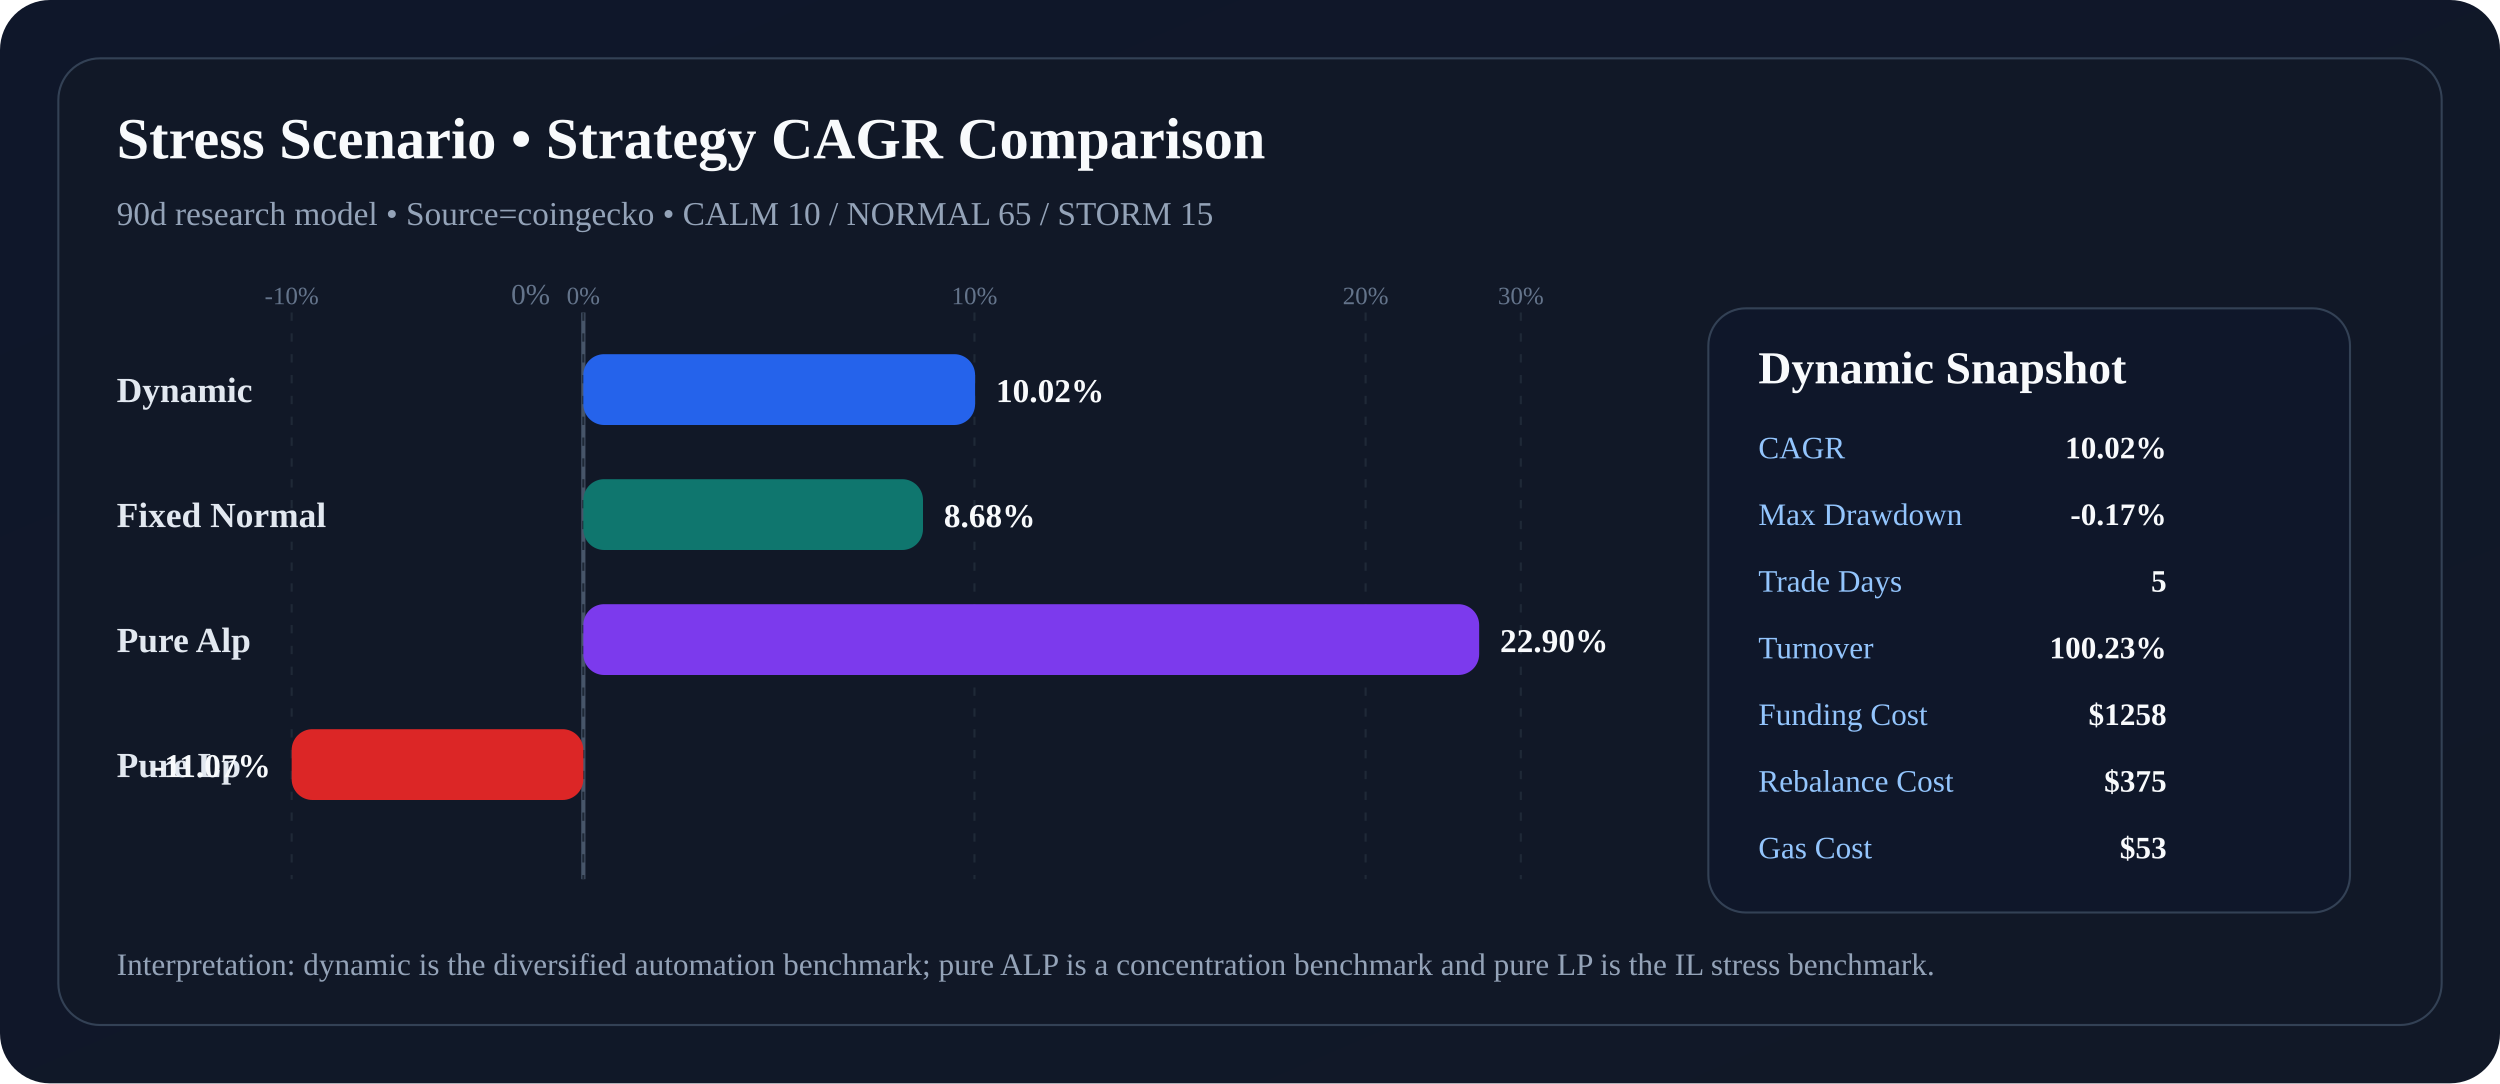
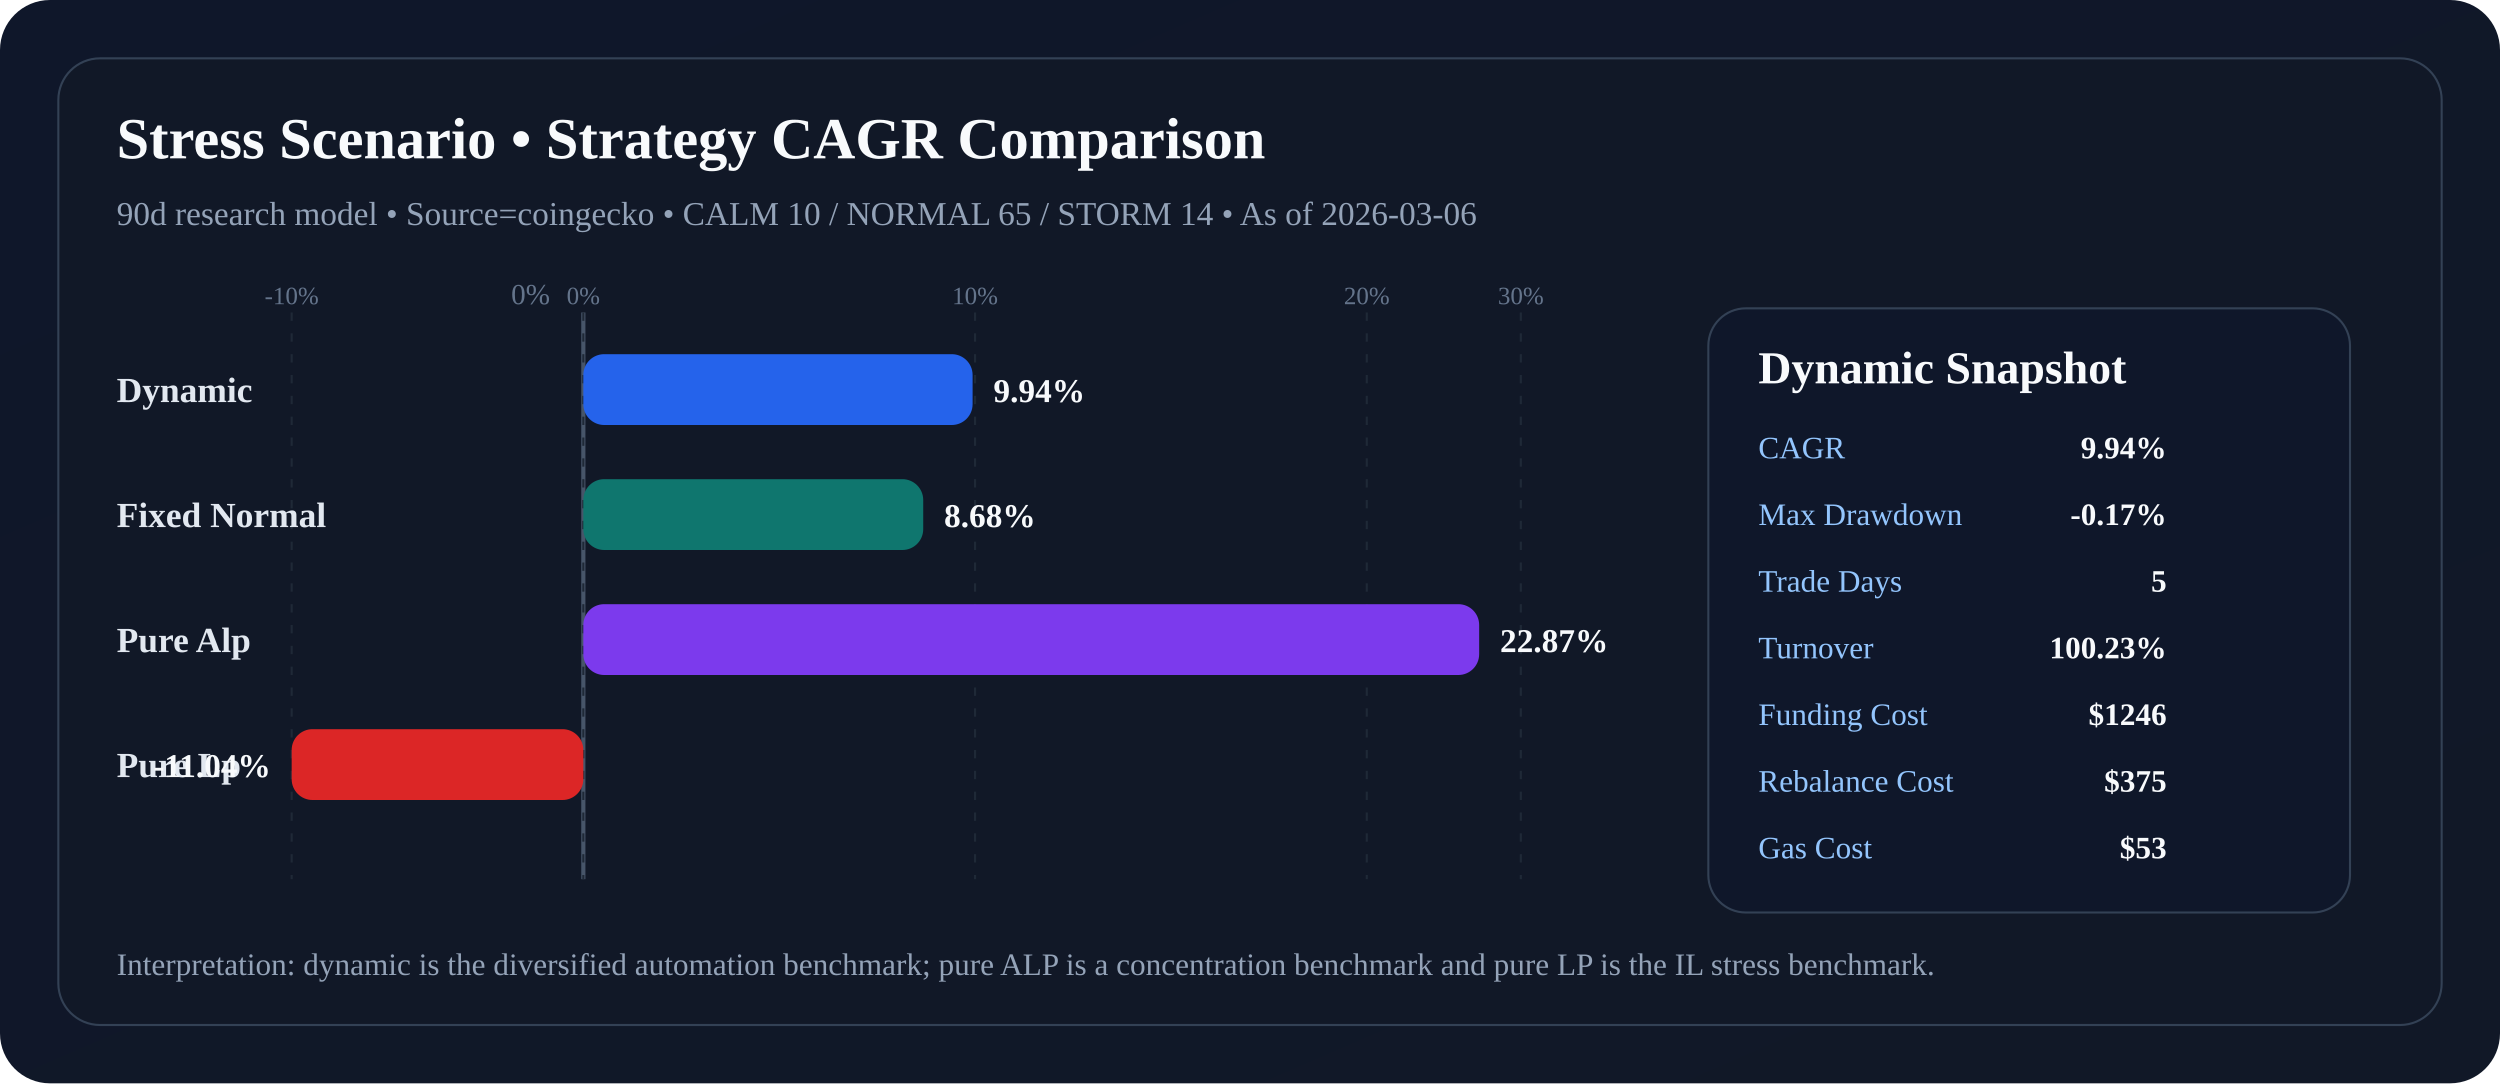
<svg xmlns="http://www.w3.org/2000/svg" width="1200" height="520" viewBox="0 0 1200 520">
  <defs>
    <linearGradient id="bg" x1="0" x2="1" y1="0" y2="1">
      <stop offset="0%" stop-color="#0f172a" />
      <stop offset="100%" stop-color="#111827" />
    </linearGradient>
  </defs>
  <rect width="1200" height="520" rx="24" fill="url(#bg)" />
  <rect x="28" y="28" width="1144" height="464" rx="20" fill="#111827" stroke="#334155" />
  <text x="56" y="76" fill="#f8fafc" font-size="28" font-weight="700">Stress Scenario • Strategy CAGR Comparison</text>
-   <text x="56" y="108" fill="#94a3b8" font-size="16">90d research model • Source=coingecko • CALM 10 / NORMAL 65 / STORM 15</text>
+   <text x="56" y="108" fill="#94a3b8" font-size="16">90d research model • Source=coingecko • CALM 10 / NORMAL 65 / STORM 14 • As of 2026-03-06</text>
  <text x="264" y="146" text-anchor="end" fill="#64748b" font-size="14">0%</text>
  <line x1="280" y1="150" x2="280" y2="422" stroke="#475569" stroke-width="2" />
  <line x1="140" y1="150" x2="140" y2="422" stroke="#1f2937" stroke-width="1" stroke-dasharray="4 6" />
  <text x="140" y="146" text-anchor="middle" fill="#64748b" font-size="12">-10%</text>
  <line x1="280.0" y1="150" x2="280.0" y2="422" stroke="#1f2937" stroke-width="1" stroke-dasharray="4 6" />
  <text x="280.0" y="146" text-anchor="middle" fill="#64748b" font-size="12">0%</text>
-   <line x1="467.745" y1="150" x2="467.745" y2="422" stroke="#1f2937" stroke-width="1" stroke-dasharray="4 6" />
-   <text x="467.745" y="146" text-anchor="middle" fill="#64748b" font-size="12">10%</text>
-   <line x1="655.49" y1="150" x2="655.49" y2="422" stroke="#1f2937" stroke-width="1" stroke-dasharray="4 6" />
-   <text x="655.49" y="146" text-anchor="middle" fill="#64748b" font-size="12">20%</text>
+   <line x1="468.024" y1="150" x2="468.024" y2="422" stroke="#1f2937" stroke-width="1" stroke-dasharray="4 6" />
+   <text x="468.024" y="146" text-anchor="middle" fill="#64748b" font-size="12">10%</text>
+   <line x1="656.048" y1="150" x2="656.048" y2="422" stroke="#1f2937" stroke-width="1" stroke-dasharray="4 6" />
+   <text x="656.048" y="146" text-anchor="middle" fill="#64748b" font-size="12">20%</text>
  <line x1="730" y1="150" x2="730" y2="422" stroke="#1f2937" stroke-width="1" stroke-dasharray="4 6" />
  <text x="730" y="146" text-anchor="middle" fill="#64748b" font-size="12">30%</text>
  <text x="56" y="193" fill="#e2e8f0" font-size="17" font-weight="600">Dynamic</text>
-   <rect x="280" y="170" width="188.045" height="34" rx="10" fill="#2563eb" />
-   <text x="478.045" y="193" text-anchor="start" fill="#f8fafc" font-size="16" font-weight="700">10.02%</text>
+   <rect x="280" y="170" width="186.848" height="34" rx="10" fill="#2563eb" />
+   <text x="476.848" y="193" text-anchor="start" fill="#f8fafc" font-size="16" font-weight="700">9.94%</text>
  <text x="56" y="253" fill="#e2e8f0" font-size="17" font-weight="600">Fixed Normal</text>
-   <rect x="280" y="230" width="163.04" height="34" rx="10" fill="#0f766e" />
-   <text x="453.04" y="253" text-anchor="start" fill="#f8fafc" font-size="16" font-weight="700">8.68%</text>
+   <rect x="280" y="230" width="163.145" height="34" rx="10" fill="#0f766e" />
+   <text x="453.145" y="253" text-anchor="start" fill="#f8fafc" font-size="16" font-weight="700">8.68%</text>
  <text x="56" y="313" fill="#e2e8f0" font-size="17" font-weight="600">Pure Alp</text>
  <rect x="280" y="290" width="430.0" height="34" rx="10" fill="#7c3aed" />
-   <text x="720.0" y="313" text-anchor="start" fill="#f8fafc" font-size="16" font-weight="700">22.90%</text>
+   <text x="720.0" y="313" text-anchor="start" fill="#f8fafc" font-size="16" font-weight="700">22.87%</text>
  <text x="56" y="373" fill="#e2e8f0" font-size="17" font-weight="600">Pure Lp</text>
  <rect x="140" y="350" width="140" height="34" rx="10" fill="#dc2626" />
-   <text x="130" y="373" text-anchor="end" fill="#f8fafc" font-size="16" font-weight="700">-11.07%</text>
+   <text x="130" y="373" text-anchor="end" fill="#f8fafc" font-size="16" font-weight="700">-11.04%</text>
  <rect x="820" y="148" width="308" height="290" rx="18" fill="#0f172a" stroke="#334155" />
  <text x="844" y="184" fill="#f8fafc" font-size="22" font-weight="700">Dynamic Snapshot</text>
  <text x="844" y="220" fill="#93c5fd" font-size="15">CAGR</text>
-   <text x="1040" y="220" text-anchor="end" fill="#f8fafc" font-size="15" font-weight="700">10.02%</text>
+   <text x="1040" y="220" text-anchor="end" fill="#f8fafc" font-size="15" font-weight="700">9.94%</text>
  <text x="844" y="252" fill="#93c5fd" font-size="15">Max Drawdown</text>
  <text x="1040" y="252" text-anchor="end" fill="#f8fafc" font-size="15" font-weight="700">-0.17%</text>
  <text x="844" y="284" fill="#93c5fd" font-size="15">Trade Days</text>
  <text x="1040" y="284" text-anchor="end" fill="#f8fafc" font-size="15" font-weight="700">5</text>
  <text x="844" y="316" fill="#93c5fd" font-size="15">Turnover</text>
  <text x="1040" y="316" text-anchor="end" fill="#f8fafc" font-size="15" font-weight="700">100.23%</text>
  <text x="844" y="348" fill="#93c5fd" font-size="15">Funding Cost</text>
-   <text x="1040" y="348" text-anchor="end" fill="#f8fafc" font-size="15" font-weight="700">$1258</text>
+   <text x="1040" y="348" text-anchor="end" fill="#f8fafc" font-size="15" font-weight="700">$1246</text>
  <text x="844" y="380" fill="#93c5fd" font-size="15">Rebalance Cost</text>
  <text x="1040" y="380" text-anchor="end" fill="#f8fafc" font-size="15" font-weight="700">$375</text>
  <text x="844" y="412" fill="#93c5fd" font-size="15">Gas Cost</text>
  <text x="1040" y="412" text-anchor="end" fill="#f8fafc" font-size="15" font-weight="700">$53</text>
  <text x="56" y="468" fill="#94a3b8" font-size="15">Interpretation: dynamic is the diversified automation benchmark; pure ALP is a concentration benchmark and pure LP is the IL stress benchmark.</text>
</svg>
